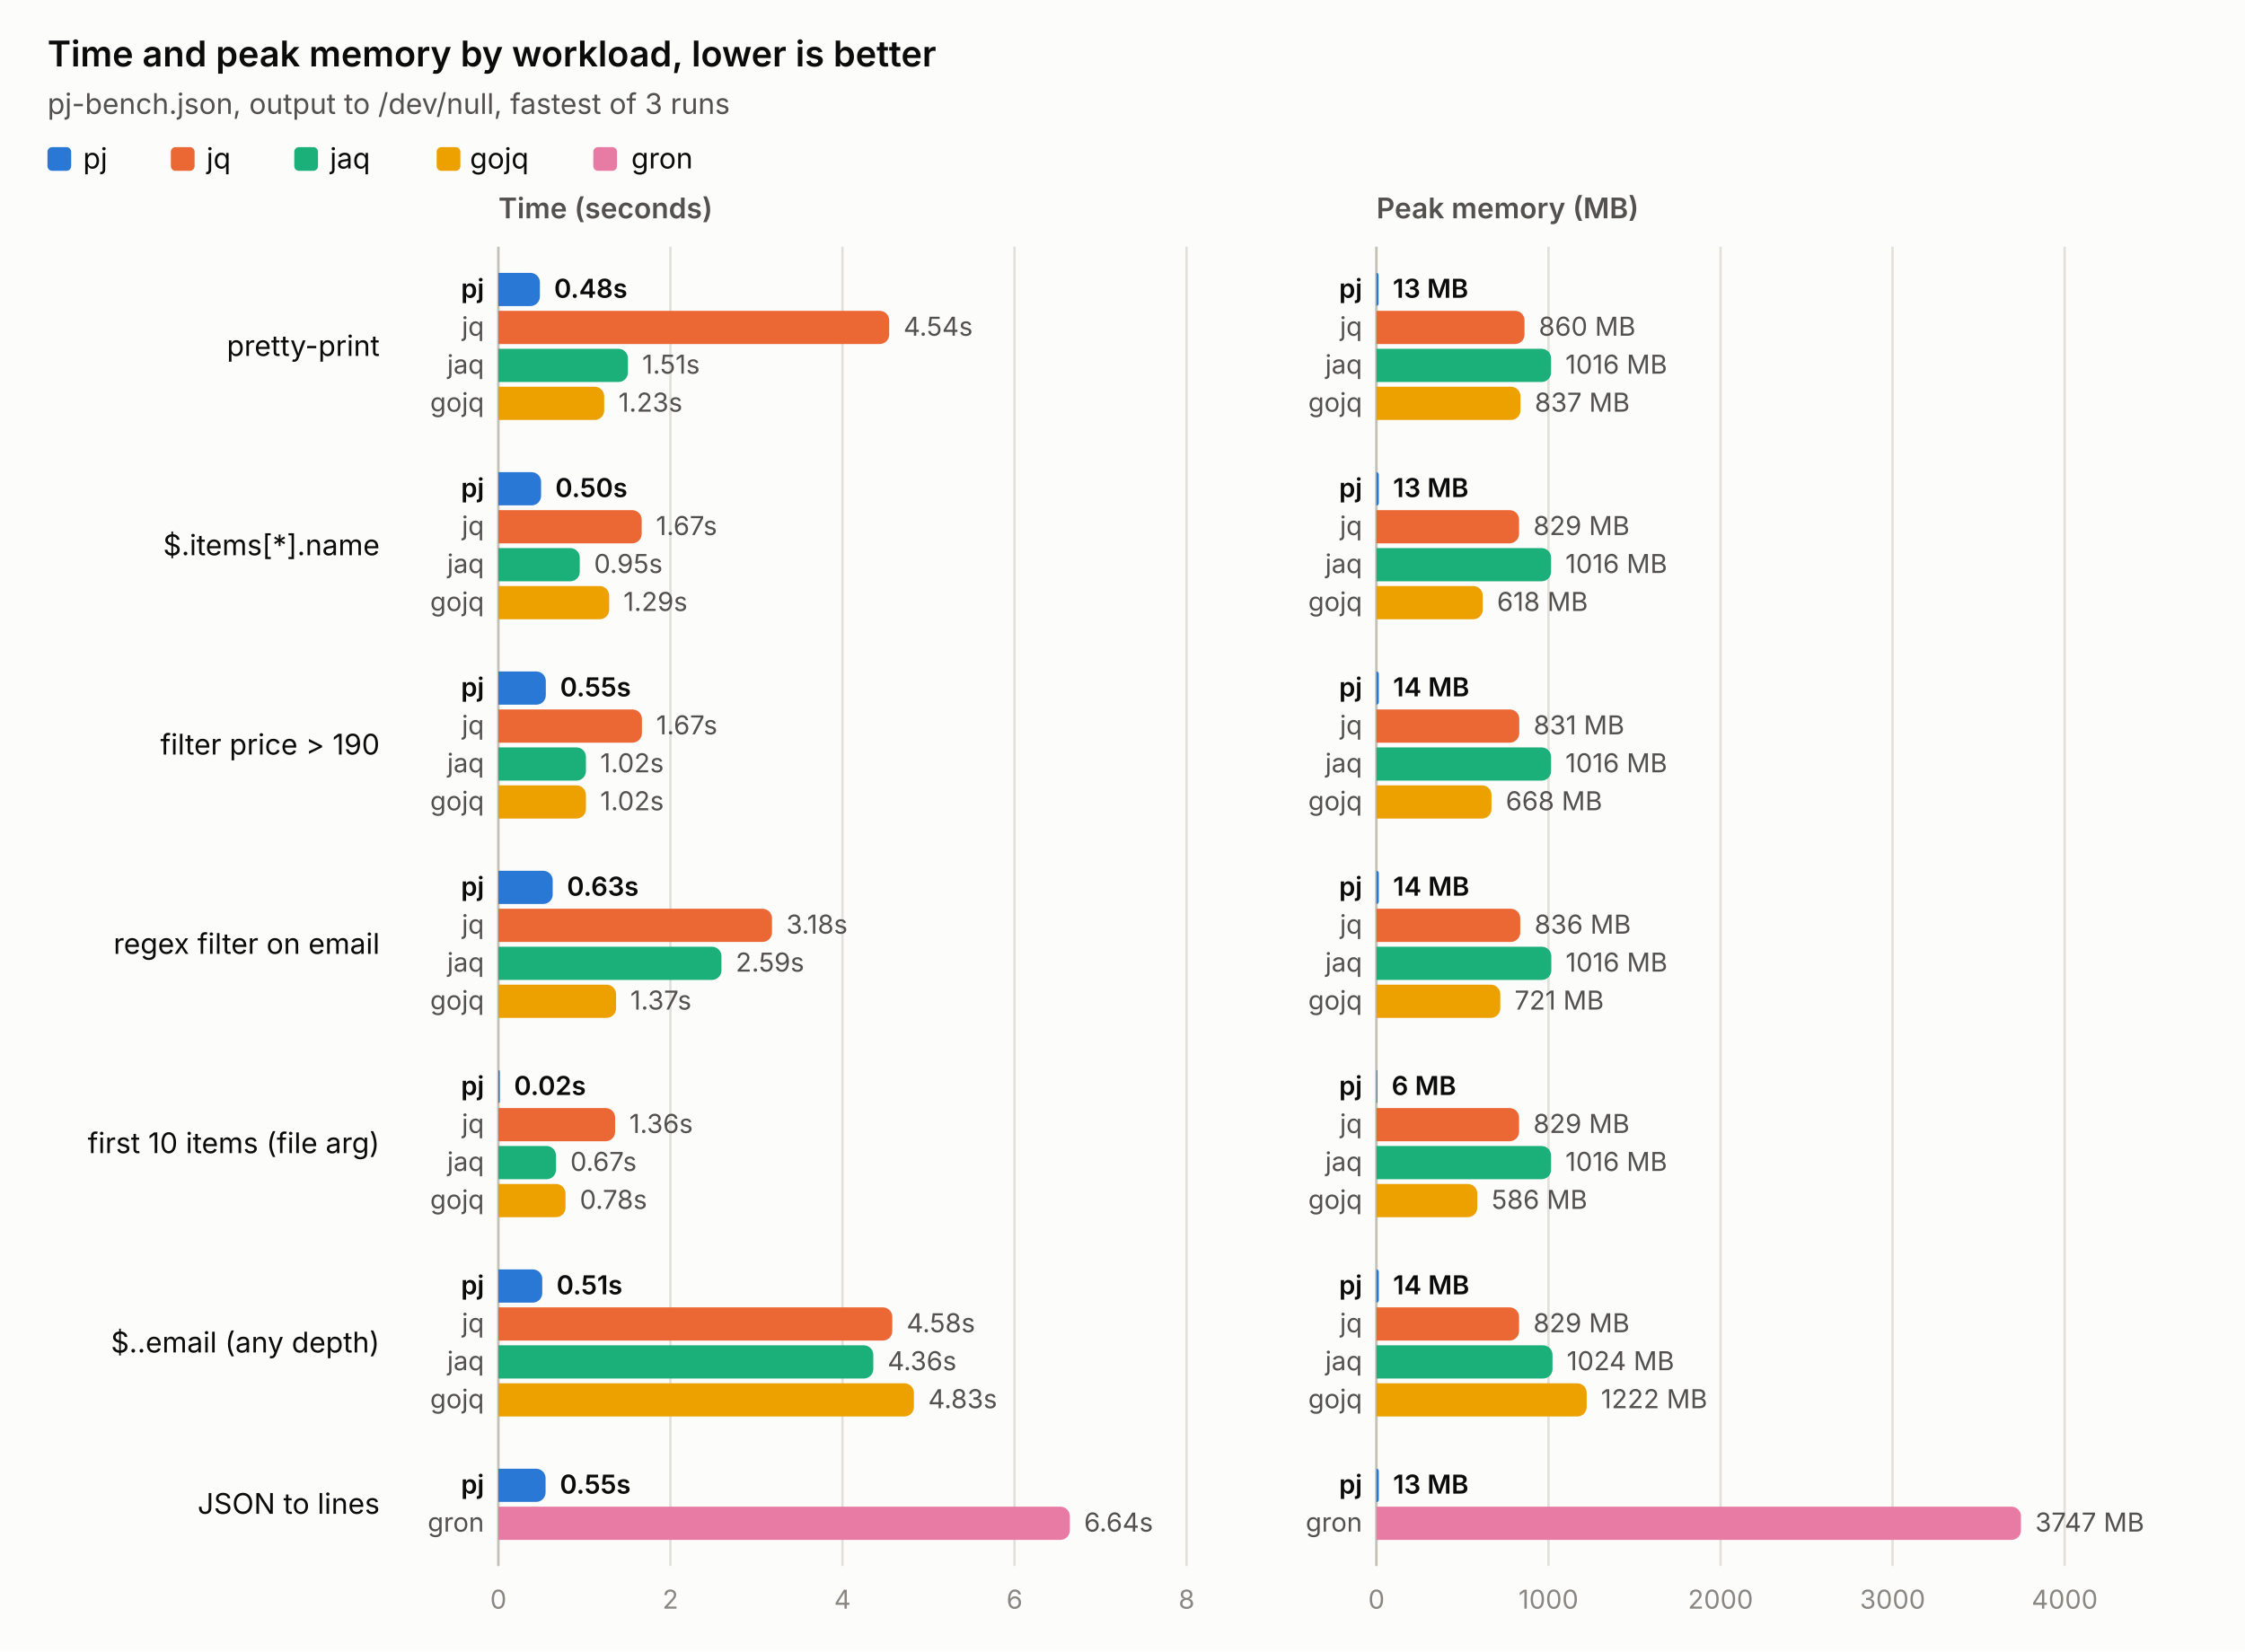
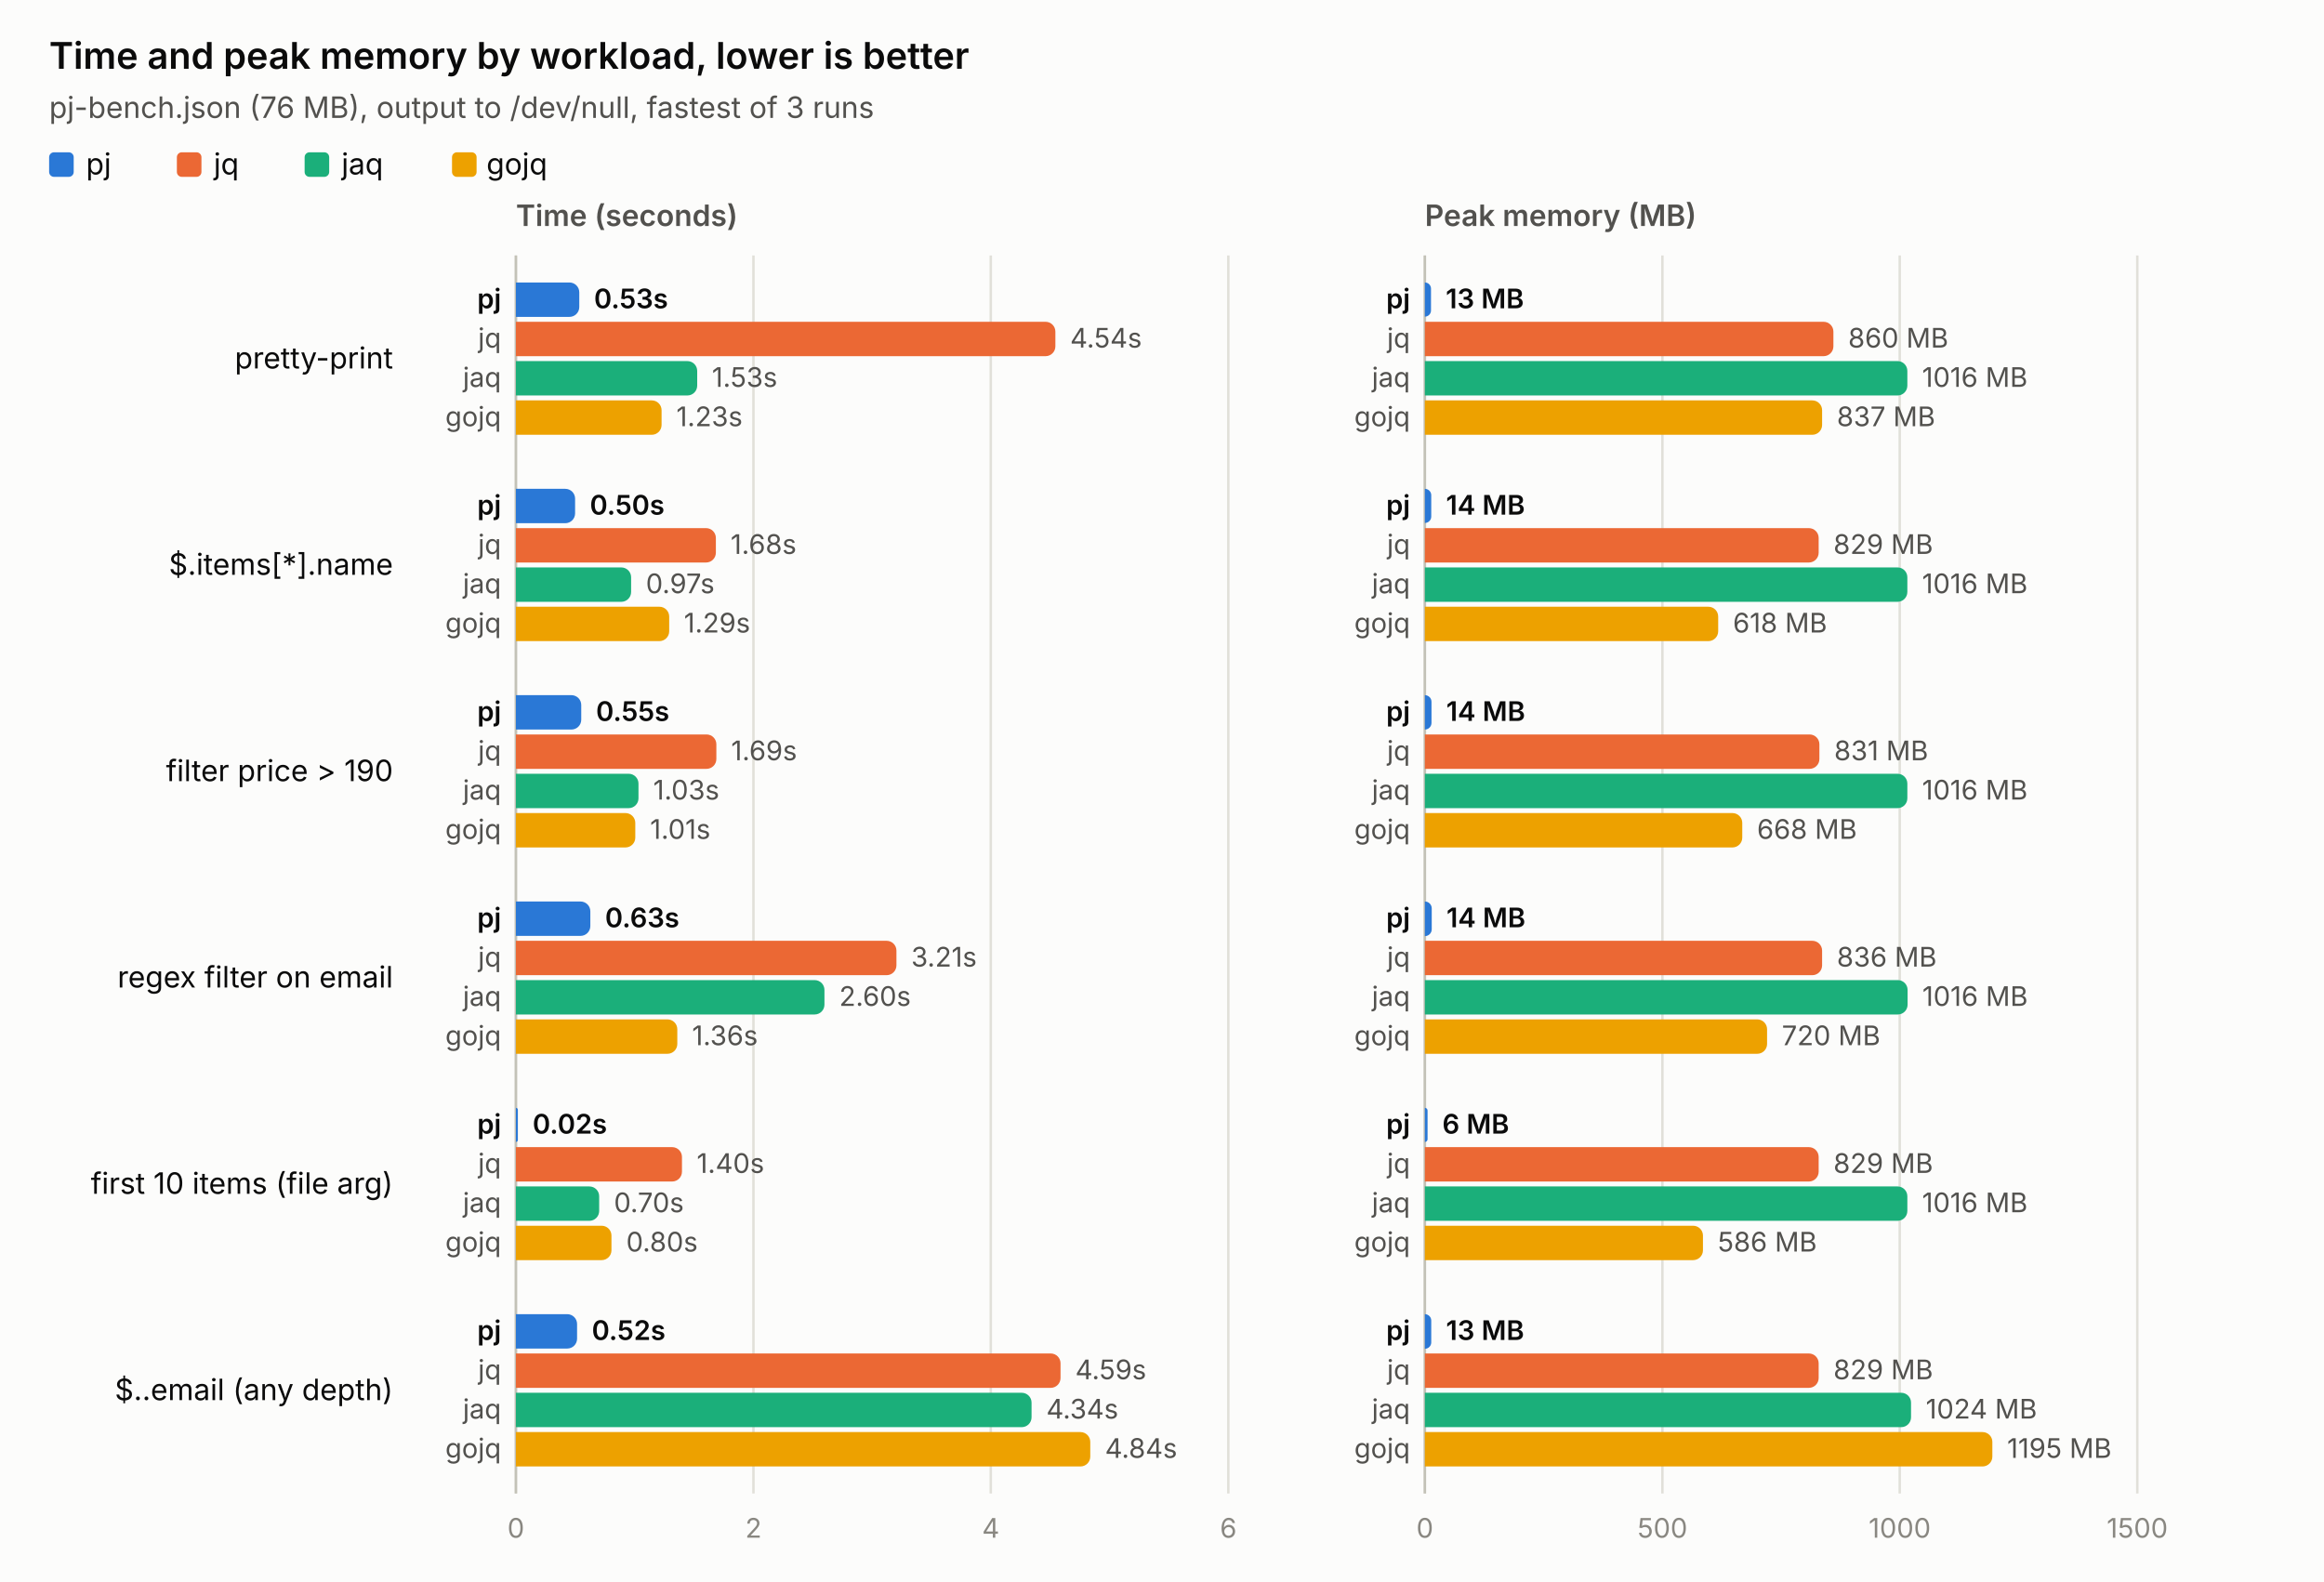
- <svg xmlns="http://www.w3.org/2000/svg" width="946" height="696" viewBox="0 0 946 696" font-family="system-ui, -apple-system, &quot;Segoe UI&quot;, sans-serif" font-size="12">
+ <svg xmlns="http://www.w3.org/2000/svg" width="946" height="644" viewBox="0 0 946 644" font-family="system-ui, -apple-system, &quot;Segoe UI&quot;, sans-serif" font-size="12">
  <rect width="100%" height="100%" fill="#fcfcfb" />
  <text x="20" y="28" fill="#0b0b0b" font-size="15" font-weight="600">Time and peak memory by workload, lower is better</text>
-   <text x="20" y="48" fill="#52514e">pj-bench.json, output to /dev/null, fastest of 3 runs</text>
+   <text x="20" y="48" fill="#52514e">pj-bench.json (76 MB), output to /dev/null, fastest of 3 runs</text>
  <rect x="20" y="62" width="10" height="10" rx="2" fill="#2a78d6" />
  <text x="35" y="71" fill="#0b0b0b">pj</text>
  <rect x="72" y="62" width="10" height="10" rx="2" fill="#eb6834" />
  <text x="87" y="71" fill="#0b0b0b">jq</text>
  <rect x="124" y="62" width="10" height="10" rx="2" fill="#1baf7a" />
  <text x="139" y="71" fill="#0b0b0b">jaq</text>
  <rect x="184" y="62" width="10" height="10" rx="2" fill="#eda100" />
  <text x="198" y="71" fill="#0b0b0b">gojq</text>
-   <rect x="250" y="62" width="10" height="10" rx="2" fill="#e87ba4" />
-   <text x="266" y="71" fill="#0b0b0b">gron</text>
  <text x="210" y="92" fill="#52514e" font-weight="600">Time (seconds)</text>
-   <line x1="210.0" y1="104" x2="210.0" y2="660" stroke="#e1e0d9" stroke-width="1" />
-   <text x="210.0" y="678" fill="#898781" font-size="11" text-anchor="middle">0</text>
-   <line x1="282.5" y1="104" x2="282.5" y2="660" stroke="#e1e0d9" stroke-width="1" />
-   <text x="282.5" y="678" fill="#898781" font-size="11" text-anchor="middle">2</text>
-   <line x1="355.0" y1="104" x2="355.0" y2="660" stroke="#e1e0d9" stroke-width="1" />
-   <text x="355.0" y="678" fill="#898781" font-size="11" text-anchor="middle">4</text>
-   <line x1="427.5" y1="104" x2="427.5" y2="660" stroke="#e1e0d9" stroke-width="1" />
-   <text x="427.5" y="678" fill="#898781" font-size="11" text-anchor="middle">6</text>
-   <line x1="500.0" y1="104" x2="500.0" y2="660" stroke="#e1e0d9" stroke-width="1" />
-   <text x="500.0" y="678" fill="#898781" font-size="11" text-anchor="middle">8</text>
-   <line x1="210.0" y1="104" x2="210.0" y2="660" stroke="#c3c2b7" stroke-width="1" />
-   <path d="M210.0,115.0 h13.5 a4.0,4.0 0 0 1 4.0,4.0 v6.0 a4.0,4.0 0 0 1 -4.0,4.0 h-13.5 z" fill="#2a78d6" />
+   <line x1="210.0" y1="104" x2="210.0" y2="608" stroke="#e1e0d9" stroke-width="1" />
+   <text x="210.0" y="626" fill="#898781" font-size="11" text-anchor="middle">0</text>
+   <line x1="306.7" y1="104" x2="306.7" y2="608" stroke="#e1e0d9" stroke-width="1" />
+   <text x="306.7" y="626" fill="#898781" font-size="11" text-anchor="middle">2</text>
+   <line x1="403.3" y1="104" x2="403.3" y2="608" stroke="#e1e0d9" stroke-width="1" />
+   <text x="403.3" y="626" fill="#898781" font-size="11" text-anchor="middle">4</text>
+   <line x1="500.0" y1="104" x2="500.0" y2="608" stroke="#e1e0d9" stroke-width="1" />
+   <text x="500.0" y="626" fill="#898781" font-size="11" text-anchor="middle">6</text>
+   <line x1="210.0" y1="104" x2="210.0" y2="608" stroke="#c3c2b7" stroke-width="1" />
+   <path d="M210.0,115.0 h21.8 a4.0,4.0 0 0 1 4.0,4.0 v6.0 a4.0,4.0 0 0 1 -4.0,4.0 h-21.8 z" fill="#2a78d6" />
  <text x="204.0" y="125.5" fill="#0b0b0b" font-size="11" font-weight="600" text-anchor="end">pj</text>
-   <text x="233.5" y="125.5" fill="#0b0b0b" font-size="11" font-weight="600">0.48s</text>
-   <path d="M210.0,131.0 h160.7 a4.0,4.0 0 0 1 4.0,4.0 v6.0 a4.0,4.0 0 0 1 -4.0,4.0 h-160.7 z" fill="#eb6834" />
+   <text x="241.8" y="125.5" fill="#0b0b0b" font-size="11" font-weight="600">0.53s</text>
+   <path d="M210.0,131.0 h215.6 a4.0,4.0 0 0 1 4.0,4.0 v6.0 a4.0,4.0 0 0 1 -4.0,4.0 h-215.6 z" fill="#eb6834" />
  <text x="204.0" y="141.5" fill="#52514e" font-size="11" font-weight="normal" text-anchor="end">jq</text>
-   <text x="380.7" y="141.5" fill="#52514e" font-size="11" font-weight="normal">4.54s</text>
-   <path d="M210.0,147.0 h50.6 a4.0,4.0 0 0 1 4.0,4.0 v6.0 a4.0,4.0 0 0 1 -4.0,4.0 h-50.6 z" fill="#1baf7a" />
+   <text x="435.6" y="141.5" fill="#52514e" font-size="11" font-weight="normal">4.54s</text>
+   <path d="M210.0,147.0 h69.8 a4.0,4.0 0 0 1 4.0,4.0 v6.0 a4.0,4.0 0 0 1 -4.0,4.0 h-69.8 z" fill="#1baf7a" />
  <text x="204.0" y="157.5" fill="#52514e" font-size="11" font-weight="normal" text-anchor="end">jaq</text>
-   <text x="270.6" y="157.5" fill="#52514e" font-size="11" font-weight="normal">1.51s</text>
-   <path d="M210.0,163.0 h40.6 a4.0,4.0 0 0 1 4.0,4.0 v6.0 a4.0,4.0 0 0 1 -4.0,4.0 h-40.6 z" fill="#eda100" />
+   <text x="289.8" y="157.5" fill="#52514e" font-size="11" font-weight="normal">1.53s</text>
+   <path d="M210.0,163.0 h55.3 a4.0,4.0 0 0 1 4.0,4.0 v6.0 a4.0,4.0 0 0 1 -4.0,4.0 h-55.3 z" fill="#eda100" />
  <text x="204.0" y="173.5" fill="#52514e" font-size="11" font-weight="normal" text-anchor="end">gojq</text>
-   <text x="260.6" y="173.5" fill="#52514e" font-size="11" font-weight="normal">1.23s</text>
-   <path d="M210.0,199.0 h14.0 a4.0,4.0 0 0 1 4.0,4.0 v6.0 a4.0,4.0 0 0 1 -4.0,4.0 h-14.0 z" fill="#2a78d6" />
+   <text x="275.3" y="173.5" fill="#52514e" font-size="11" font-weight="normal">1.23s</text>
+   <path d="M210.0,199.0 h20.1 a4.0,4.0 0 0 1 4.0,4.0 v6.0 a4.0,4.0 0 0 1 -4.0,4.0 h-20.1 z" fill="#2a78d6" />
  <text x="204.0" y="209.5" fill="#0b0b0b" font-size="11" font-weight="600" text-anchor="end">pj</text>
-   <text x="234.0" y="209.5" fill="#0b0b0b" font-size="11" font-weight="600">0.50s</text>
-   <path d="M210.0,215.0 h56.4 a4.0,4.0 0 0 1 4.0,4.0 v6.0 a4.0,4.0 0 0 1 -4.0,4.0 h-56.4 z" fill="#eb6834" />
+   <text x="240.1" y="209.5" fill="#0b0b0b" font-size="11" font-weight="600">0.50s</text>
+   <path d="M210.0,215.0 h77.4 a4.0,4.0 0 0 1 4.0,4.0 v6.0 a4.0,4.0 0 0 1 -4.0,4.0 h-77.4 z" fill="#eb6834" />
  <text x="204.0" y="225.5" fill="#52514e" font-size="11" font-weight="normal" text-anchor="end">jq</text>
-   <text x="276.4" y="225.5" fill="#52514e" font-size="11" font-weight="normal">1.67s</text>
-   <path d="M210.0,231.0 h30.3 a4.0,4.0 0 0 1 4.0,4.0 v6.0 a4.0,4.0 0 0 1 -4.0,4.0 h-30.3 z" fill="#1baf7a" />
+   <text x="297.4" y="225.5" fill="#52514e" font-size="11" font-weight="normal">1.68s</text>
+   <path d="M210.0,231.0 h42.9 a4.0,4.0 0 0 1 4.0,4.0 v6.0 a4.0,4.0 0 0 1 -4.0,4.0 h-42.9 z" fill="#1baf7a" />
  <text x="204.0" y="241.5" fill="#52514e" font-size="11" font-weight="normal" text-anchor="end">jaq</text>
-   <text x="250.3" y="241.5" fill="#52514e" font-size="11" font-weight="normal">0.95s</text>
-   <path d="M210.0,247.0 h42.7 a4.0,4.0 0 0 1 4.0,4.0 v6.0 a4.0,4.0 0 0 1 -4.0,4.0 h-42.7 z" fill="#eda100" />
+   <text x="262.9" y="241.5" fill="#52514e" font-size="11" font-weight="normal">0.97s</text>
+   <path d="M210.0,247.0 h58.4 a4.0,4.0 0 0 1 4.0,4.0 v6.0 a4.0,4.0 0 0 1 -4.0,4.0 h-58.4 z" fill="#eda100" />
  <text x="204.0" y="257.5" fill="#52514e" font-size="11" font-weight="normal" text-anchor="end">gojq</text>
-   <text x="262.7" y="257.5" fill="#52514e" font-size="11" font-weight="normal">1.29s</text>
-   <path d="M210.0,283.0 h16.0 a4.0,4.0 0 0 1 4.0,4.0 v6.0 a4.0,4.0 0 0 1 -4.0,4.0 h-16.0 z" fill="#2a78d6" />
+   <text x="278.4" y="257.5" fill="#52514e" font-size="11" font-weight="normal">1.29s</text>
+   <path d="M210.0,283.0 h22.6 a4.0,4.0 0 0 1 4.0,4.0 v6.0 a4.0,4.0 0 0 1 -4.0,4.0 h-22.6 z" fill="#2a78d6" />
  <text x="204.0" y="293.5" fill="#0b0b0b" font-size="11" font-weight="600" text-anchor="end">pj</text>
-   <text x="236.0" y="293.5" fill="#0b0b0b" font-size="11" font-weight="600">0.55s</text>
-   <path d="M210.0,299.0 h56.5 a4.0,4.0 0 0 1 4.0,4.0 v6.0 a4.0,4.0 0 0 1 -4.0,4.0 h-56.5 z" fill="#eb6834" />
+   <text x="242.6" y="293.5" fill="#0b0b0b" font-size="11" font-weight="600">0.55s</text>
+   <path d="M210.0,299.0 h77.6 a4.0,4.0 0 0 1 4.0,4.0 v6.0 a4.0,4.0 0 0 1 -4.0,4.0 h-77.6 z" fill="#eb6834" />
  <text x="204.0" y="309.5" fill="#52514e" font-size="11" font-weight="normal" text-anchor="end">jq</text>
-   <text x="276.5" y="309.5" fill="#52514e" font-size="11" font-weight="normal">1.67s</text>
-   <path d="M210.0,315.0 h32.9 a4.0,4.0 0 0 1 4.0,4.0 v6.0 a4.0,4.0 0 0 1 -4.0,4.0 h-32.9 z" fill="#1baf7a" />
+   <text x="297.6" y="309.5" fill="#52514e" font-size="11" font-weight="normal">1.69s</text>
+   <path d="M210.0,315.0 h45.9 a4.0,4.0 0 0 1 4.0,4.0 v6.0 a4.0,4.0 0 0 1 -4.0,4.0 h-45.9 z" fill="#1baf7a" />
  <text x="204.0" y="325.5" fill="#52514e" font-size="11" font-weight="normal" text-anchor="end">jaq</text>
-   <text x="252.9" y="325.5" fill="#52514e" font-size="11" font-weight="normal">1.02s</text>
-   <path d="M210.0,331.0 h32.9 a4.0,4.0 0 0 1 4.0,4.0 v6.0 a4.0,4.0 0 0 1 -4.0,4.0 h-32.9 z" fill="#eda100" />
+   <text x="265.9" y="325.5" fill="#52514e" font-size="11" font-weight="normal">1.03s</text>
+   <path d="M210.0,331.0 h44.6 a4.0,4.0 0 0 1 4.0,4.0 v6.0 a4.0,4.0 0 0 1 -4.0,4.0 h-44.6 z" fill="#eda100" />
  <text x="204.0" y="341.5" fill="#52514e" font-size="11" font-weight="normal" text-anchor="end">gojq</text>
-   <text x="252.9" y="341.5" fill="#52514e" font-size="11" font-weight="normal">1.02s</text>
-   <path d="M210.0,367.0 h18.9 a4.0,4.0 0 0 1 4.0,4.0 v6.0 a4.0,4.0 0 0 1 -4.0,4.0 h-18.9 z" fill="#2a78d6" />
+   <text x="264.6" y="341.5" fill="#52514e" font-size="11" font-weight="normal">1.01s</text>
+   <path d="M210.0,367.0 h26.3 a4.0,4.0 0 0 1 4.0,4.0 v6.0 a4.0,4.0 0 0 1 -4.0,4.0 h-26.3 z" fill="#2a78d6" />
  <text x="204.0" y="377.5" fill="#0b0b0b" font-size="11" font-weight="600" text-anchor="end">pj</text>
-   <text x="238.9" y="377.5" fill="#0b0b0b" font-size="11" font-weight="600">0.63s</text>
-   <path d="M210.0,383.0 h111.3 a4.0,4.0 0 0 1 4.0,4.0 v6.0 a4.0,4.0 0 0 1 -4.0,4.0 h-111.3 z" fill="#eb6834" />
+   <text x="246.3" y="377.5" fill="#0b0b0b" font-size="11" font-weight="600">0.63s</text>
+   <path d="M210.0,383.0 h150.9 a4.0,4.0 0 0 1 4.0,4.0 v6.0 a4.0,4.0 0 0 1 -4.0,4.0 h-150.9 z" fill="#eb6834" />
  <text x="204.0" y="393.5" fill="#52514e" font-size="11" font-weight="normal" text-anchor="end">jq</text>
-   <text x="331.3" y="393.5" fill="#52514e" font-size="11" font-weight="normal">3.18s</text>
-   <path d="M210.0,399.0 h90.0 a4.0,4.0 0 0 1 4.0,4.0 v6.0 a4.0,4.0 0 0 1 -4.0,4.0 h-90.0 z" fill="#1baf7a" />
+   <text x="370.9" y="393.5" fill="#52514e" font-size="11" font-weight="normal">3.21s</text>
+   <path d="M210.0,399.0 h121.6 a4.0,4.0 0 0 1 4.0,4.0 v6.0 a4.0,4.0 0 0 1 -4.0,4.0 h-121.6 z" fill="#1baf7a" />
  <text x="204.0" y="409.5" fill="#52514e" font-size="11" font-weight="normal" text-anchor="end">jaq</text>
-   <text x="310.0" y="409.5" fill="#52514e" font-size="11" font-weight="normal">2.59s</text>
-   <path d="M210.0,415.0 h45.6 a4.0,4.0 0 0 1 4.0,4.0 v6.0 a4.0,4.0 0 0 1 -4.0,4.0 h-45.6 z" fill="#eda100" />
+   <text x="341.6" y="409.5" fill="#52514e" font-size="11" font-weight="normal">2.60s</text>
+   <path d="M210.0,415.0 h61.7 a4.0,4.0 0 0 1 4.0,4.0 v6.0 a4.0,4.0 0 0 1 -4.0,4.0 h-61.7 z" fill="#eda100" />
  <text x="204.0" y="425.5" fill="#52514e" font-size="11" font-weight="normal" text-anchor="end">gojq</text>
-   <text x="265.6" y="425.5" fill="#52514e" font-size="11" font-weight="normal">1.37s</text>
-   <path d="M210.0,451.0 h0.0 a0.6,0.6 0 0 1 0.6,0.6 v12.7 a0.6,0.6 0 0 1 -0.6,0.6 h-0.0 z" fill="#2a78d6" />
+   <text x="281.7" y="425.5" fill="#52514e" font-size="11" font-weight="normal">1.36s</text>
+   <path d="M210.0,451.0 h0.0 a0.8,0.8 0 0 1 0.8,0.8 v12.3 a0.8,0.8 0 0 1 -0.8,0.8 h-0.0 z" fill="#2a78d6" />
  <text x="204.0" y="461.5" fill="#0b0b0b" font-size="11" font-weight="600" text-anchor="end">pj</text>
-   <text x="216.6" y="461.5" fill="#0b0b0b" font-size="11" font-weight="600">0.02s</text>
-   <path d="M210.0,467.0 h45.2 a4.0,4.0 0 0 1 4.0,4.0 v6.0 a4.0,4.0 0 0 1 -4.0,4.0 h-45.2 z" fill="#eb6834" />
+   <text x="216.8" y="461.5" fill="#0b0b0b" font-size="11" font-weight="600">0.02s</text>
+   <path d="M210.0,467.0 h63.6 a4.0,4.0 0 0 1 4.0,4.0 v6.0 a4.0,4.0 0 0 1 -4.0,4.0 h-63.6 z" fill="#eb6834" />
  <text x="204.0" y="477.5" fill="#52514e" font-size="11" font-weight="normal" text-anchor="end">jq</text>
-   <text x="265.2" y="477.5" fill="#52514e" font-size="11" font-weight="normal">1.36s</text>
-   <path d="M210.0,483.0 h20.3 a4.0,4.0 0 0 1 4.0,4.0 v6.0 a4.0,4.0 0 0 1 -4.0,4.0 h-20.3 z" fill="#1baf7a" />
+   <text x="283.6" y="477.5" fill="#52514e" font-size="11" font-weight="normal">1.40s</text>
+   <path d="M210.0,483.0 h29.9 a4.0,4.0 0 0 1 4.0,4.0 v6.0 a4.0,4.0 0 0 1 -4.0,4.0 h-29.9 z" fill="#1baf7a" />
  <text x="204.0" y="493.5" fill="#52514e" font-size="11" font-weight="normal" text-anchor="end">jaq</text>
-   <text x="240.3" y="493.5" fill="#52514e" font-size="11" font-weight="normal">0.67s</text>
-   <path d="M210.0,499.0 h24.3 a4.0,4.0 0 0 1 4.0,4.0 v6.0 a4.0,4.0 0 0 1 -4.0,4.0 h-24.3 z" fill="#eda100" />
+   <text x="249.9" y="493.5" fill="#52514e" font-size="11" font-weight="normal">0.70s</text>
+   <path d="M210.0,499.0 h34.9 a4.0,4.0 0 0 1 4.0,4.0 v6.0 a4.0,4.0 0 0 1 -4.0,4.0 h-34.9 z" fill="#eda100" />
  <text x="204.0" y="509.5" fill="#52514e" font-size="11" font-weight="normal" text-anchor="end">gojq</text>
-   <text x="244.3" y="509.5" fill="#52514e" font-size="11" font-weight="normal">0.78s</text>
-   <path d="M210.0,535.0 h14.5 a4.0,4.0 0 0 1 4.0,4.0 v6.0 a4.0,4.0 0 0 1 -4.0,4.0 h-14.5 z" fill="#2a78d6" />
+   <text x="254.9" y="509.5" fill="#52514e" font-size="11" font-weight="normal">0.80s</text>
+   <path d="M210.0,535.0 h20.9 a4.0,4.0 0 0 1 4.0,4.0 v6.0 a4.0,4.0 0 0 1 -4.0,4.0 h-20.9 z" fill="#2a78d6" />
  <text x="204.0" y="545.5" fill="#0b0b0b" font-size="11" font-weight="600" text-anchor="end">pj</text>
-   <text x="234.5" y="545.5" fill="#0b0b0b" font-size="11" font-weight="600">0.51s</text>
-   <path d="M210.0,551.0 h162.0 a4.0,4.0 0 0 1 4.0,4.0 v6.0 a4.0,4.0 0 0 1 -4.0,4.0 h-162.0 z" fill="#eb6834" />
+   <text x="240.9" y="545.5" fill="#0b0b0b" font-size="11" font-weight="600">0.52s</text>
+   <path d="M210.0,551.0 h217.7 a4.0,4.0 0 0 1 4.0,4.0 v6.0 a4.0,4.0 0 0 1 -4.0,4.0 h-217.7 z" fill="#eb6834" />
  <text x="204.0" y="561.5" fill="#52514e" font-size="11" font-weight="normal" text-anchor="end">jq</text>
-   <text x="382.0" y="561.5" fill="#52514e" font-size="11" font-weight="normal">4.58s</text>
-   <path d="M210.0,567.0 h154.0 a4.0,4.0 0 0 1 4.0,4.0 v6.0 a4.0,4.0 0 0 1 -4.0,4.0 h-154.0 z" fill="#1baf7a" />
+   <text x="437.7" y="561.5" fill="#52514e" font-size="11" font-weight="normal">4.59s</text>
+   <path d="M210.0,567.0 h205.9 a4.0,4.0 0 0 1 4.0,4.0 v6.0 a4.0,4.0 0 0 1 -4.0,4.0 h-205.9 z" fill="#1baf7a" />
  <text x="204.0" y="577.5" fill="#52514e" font-size="11" font-weight="normal" text-anchor="end">jaq</text>
-   <text x="374.0" y="577.5" fill="#52514e" font-size="11" font-weight="normal">4.36s</text>
-   <path d="M210.0,583.0 h171.1 a4.0,4.0 0 0 1 4.0,4.0 v6.0 a4.0,4.0 0 0 1 -4.0,4.0 h-171.1 z" fill="#eda100" />
+   <text x="425.9" y="577.5" fill="#52514e" font-size="11" font-weight="normal">4.34s</text>
+   <path d="M210.0,583.0 h229.8 a4.0,4.0 0 0 1 4.0,4.0 v6.0 a4.0,4.0 0 0 1 -4.0,4.0 h-229.8 z" fill="#eda100" />
  <text x="204.0" y="593.5" fill="#52514e" font-size="11" font-weight="normal" text-anchor="end">gojq</text>
-   <text x="391.1" y="593.5" fill="#52514e" font-size="11" font-weight="normal">4.83s</text>
-   <path d="M210.0,619.0 h15.9 a4.0,4.0 0 0 1 4.0,4.0 v6.0 a4.0,4.0 0 0 1 -4.0,4.0 h-15.9 z" fill="#2a78d6" />
-   <text x="204.0" y="629.5" fill="#0b0b0b" font-size="11" font-weight="600" text-anchor="end">pj</text>
-   <text x="235.9" y="629.5" fill="#0b0b0b" font-size="11" font-weight="600">0.55s</text>
-   <path d="M210.0,635.0 h236.8 a4.0,4.0 0 0 1 4.0,4.0 v6.0 a4.0,4.0 0 0 1 -4.0,4.0 h-236.8 z" fill="#e87ba4" />
-   <text x="204.0" y="645.5" fill="#52514e" font-size="11" font-weight="normal" text-anchor="end">gron</text>
-   <text x="456.8" y="645.5" fill="#52514e" font-size="11" font-weight="normal">6.64s</text>
+   <text x="449.8" y="593.5" fill="#52514e" font-size="11" font-weight="normal">4.84s</text>
  <text x="580" y="92" fill="#52514e" font-weight="600">Peak memory (MB)</text>
-   <line x1="580.0" y1="104" x2="580.0" y2="660" stroke="#e1e0d9" stroke-width="1" />
-   <text x="580.0" y="678" fill="#898781" font-size="11" text-anchor="middle">0</text>
-   <line x1="652.5" y1="104" x2="652.5" y2="660" stroke="#e1e0d9" stroke-width="1" />
-   <text x="652.5" y="678" fill="#898781" font-size="11" text-anchor="middle">1000</text>
-   <line x1="725.0" y1="104" x2="725.0" y2="660" stroke="#e1e0d9" stroke-width="1" />
-   <text x="725.0" y="678" fill="#898781" font-size="11" text-anchor="middle">2000</text>
-   <line x1="797.5" y1="104" x2="797.5" y2="660" stroke="#e1e0d9" stroke-width="1" />
-   <text x="797.5" y="678" fill="#898781" font-size="11" text-anchor="middle">3000</text>
-   <line x1="870.0" y1="104" x2="870.0" y2="660" stroke="#e1e0d9" stroke-width="1" />
-   <text x="870.0" y="678" fill="#898781" font-size="11" text-anchor="middle">4000</text>
-   <line x1="580.0" y1="104" x2="580.0" y2="660" stroke="#c3c2b7" stroke-width="1" />
-   <path d="M580.0,115.0 h0.0 a0.9,0.9 0 0 1 0.9,0.9 v12.1 a0.9,0.9 0 0 1 -0.9,0.9 h-0.0 z" fill="#2a78d6" />
+   <line x1="580.0" y1="104" x2="580.0" y2="608" stroke="#e1e0d9" stroke-width="1" />
+   <text x="580.0" y="626" fill="#898781" font-size="11" text-anchor="middle">0</text>
+   <line x1="676.7" y1="104" x2="676.7" y2="608" stroke="#e1e0d9" stroke-width="1" />
+   <text x="676.7" y="626" fill="#898781" font-size="11" text-anchor="middle">500</text>
+   <line x1="773.3" y1="104" x2="773.3" y2="608" stroke="#e1e0d9" stroke-width="1" />
+   <text x="773.3" y="626" fill="#898781" font-size="11" text-anchor="middle">1000</text>
+   <line x1="870.0" y1="104" x2="870.0" y2="608" stroke="#e1e0d9" stroke-width="1" />
+   <text x="870.0" y="626" fill="#898781" font-size="11" text-anchor="middle">1500</text>
+   <line x1="580.0" y1="104" x2="580.0" y2="608" stroke="#c3c2b7" stroke-width="1" />
+   <path d="M580.0,115.0 h0.0 a2.5,2.5 0 0 1 2.5,2.5 v8.9 a2.5,2.5 0 0 1 -2.5,2.5 h-0.0 z" fill="#2a78d6" />
  <text x="574.0" y="125.5" fill="#0b0b0b" font-size="11" font-weight="600" text-anchor="end">pj</text>
-   <text x="586.9" y="125.5" fill="#0b0b0b" font-size="11" font-weight="600">13 MB</text>
-   <path d="M580.0,131.0 h58.4 a4.0,4.0 0 0 1 4.0,4.0 v6.0 a4.0,4.0 0 0 1 -4.0,4.0 h-58.4 z" fill="#eb6834" />
+   <text x="588.5" y="125.5" fill="#0b0b0b" font-size="11" font-weight="600">13 MB</text>
+   <path d="M580.0,131.0 h162.3 a4.0,4.0 0 0 1 4.0,4.0 v6.0 a4.0,4.0 0 0 1 -4.0,4.0 h-162.3 z" fill="#eb6834" />
  <text x="574.0" y="141.5" fill="#52514e" font-size="11" font-weight="normal" text-anchor="end">jq</text>
-   <text x="648.4" y="141.5" fill="#52514e" font-size="11" font-weight="normal">860 MB</text>
-   <path d="M580.0,147.0 h69.6 a4.0,4.0 0 0 1 4.0,4.0 v6.0 a4.0,4.0 0 0 1 -4.0,4.0 h-69.6 z" fill="#1baf7a" />
+   <text x="752.3" y="141.5" fill="#52514e" font-size="11" font-weight="normal">860 MB</text>
+   <path d="M580.0,147.0 h192.4 a4.0,4.0 0 0 1 4.0,4.0 v6.0 a4.0,4.0 0 0 1 -4.0,4.0 h-192.4 z" fill="#1baf7a" />
  <text x="574.0" y="157.5" fill="#52514e" font-size="11" font-weight="normal" text-anchor="end">jaq</text>
-   <text x="659.6" y="157.5" fill="#52514e" font-size="11" font-weight="normal">1016 MB</text>
-   <path d="M580.0,163.0 h56.7 a4.0,4.0 0 0 1 4.0,4.0 v6.0 a4.0,4.0 0 0 1 -4.0,4.0 h-56.7 z" fill="#eda100" />
+   <text x="782.4" y="157.5" fill="#52514e" font-size="11" font-weight="normal">1016 MB</text>
+   <path d="M580.0,163.0 h157.7 a4.0,4.0 0 0 1 4.0,4.0 v6.0 a4.0,4.0 0 0 1 -4.0,4.0 h-157.7 z" fill="#eda100" />
  <text x="574.0" y="173.5" fill="#52514e" font-size="11" font-weight="normal" text-anchor="end">gojq</text>
-   <text x="646.7" y="173.5" fill="#52514e" font-size="11" font-weight="normal">837 MB</text>
-   <path d="M580.0,199.0 h0.0 a1.0,1.0 0 0 1 1.0,1.0 v12.1 a1.0,1.0 0 0 1 -1.0,1.0 h-0.0 z" fill="#2a78d6" />
+   <text x="747.7" y="173.5" fill="#52514e" font-size="11" font-weight="normal">837 MB</text>
+   <path d="M580.0,199.0 h0.0 a2.6,2.6 0 0 1 2.6,2.6 v8.7 a2.6,2.6 0 0 1 -2.6,2.6 h-0.0 z" fill="#2a78d6" />
  <text x="574.0" y="209.5" fill="#0b0b0b" font-size="11" font-weight="600" text-anchor="end">pj</text>
-   <text x="587.0" y="209.5" fill="#0b0b0b" font-size="11" font-weight="600">13 MB</text>
-   <path d="M580.0,215.0 h56.1 a4.0,4.0 0 0 1 4.0,4.0 v6.0 a4.0,4.0 0 0 1 -4.0,4.0 h-56.1 z" fill="#eb6834" />
+   <text x="588.6" y="209.5" fill="#0b0b0b" font-size="11" font-weight="600">14 MB</text>
+   <path d="M580.0,215.0 h156.3 a4.0,4.0 0 0 1 4.0,4.0 v6.0 a4.0,4.0 0 0 1 -4.0,4.0 h-156.3 z" fill="#eb6834" />
  <text x="574.0" y="225.5" fill="#52514e" font-size="11" font-weight="normal" text-anchor="end">jq</text>
-   <text x="646.1" y="225.5" fill="#52514e" font-size="11" font-weight="normal">829 MB</text>
-   <path d="M580.0,231.0 h69.6 a4.0,4.0 0 0 1 4.0,4.0 v6.0 a4.0,4.0 0 0 1 -4.0,4.0 h-69.6 z" fill="#1baf7a" />
+   <text x="746.3" y="225.5" fill="#52514e" font-size="11" font-weight="normal">829 MB</text>
+   <path d="M580.0,231.0 h192.4 a4.0,4.0 0 0 1 4.0,4.0 v6.0 a4.0,4.0 0 0 1 -4.0,4.0 h-192.4 z" fill="#1baf7a" />
  <text x="574.0" y="241.5" fill="#52514e" font-size="11" font-weight="normal" text-anchor="end">jaq</text>
-   <text x="659.6" y="241.5" fill="#52514e" font-size="11" font-weight="normal">1016 MB</text>
-   <path d="M580.0,247.0 h40.8 a4.0,4.0 0 0 1 4.0,4.0 v6.0 a4.0,4.0 0 0 1 -4.0,4.0 h-40.8 z" fill="#eda100" />
+   <text x="782.4" y="241.5" fill="#52514e" font-size="11" font-weight="normal">1016 MB</text>
+   <path d="M580.0,247.0 h115.4 a4.0,4.0 0 0 1 4.0,4.0 v6.0 a4.0,4.0 0 0 1 -4.0,4.0 h-115.4 z" fill="#eda100" />
  <text x="574.0" y="257.5" fill="#52514e" font-size="11" font-weight="normal" text-anchor="end">gojq</text>
-   <text x="630.8" y="257.5" fill="#52514e" font-size="11" font-weight="normal">618 MB</text>
-   <path d="M580.0,283.0 h0.0 a1.0,1.0 0 0 1 1.0,1.0 v12.0 a1.0,1.0 0 0 1 -1.0,1.0 h-0.0 z" fill="#2a78d6" />
+   <text x="705.4" y="257.5" fill="#52514e" font-size="11" font-weight="normal">618 MB</text>
+   <path d="M580.0,283.0 h0.0 a2.7,2.7 0 0 1 2.7,2.7 v8.6 a2.7,2.7 0 0 1 -2.7,2.7 h-0.0 z" fill="#2a78d6" />
  <text x="574.0" y="293.5" fill="#0b0b0b" font-size="11" font-weight="600" text-anchor="end">pj</text>
-   <text x="587.0" y="293.5" fill="#0b0b0b" font-size="11" font-weight="600">14 MB</text>
-   <path d="M580.0,299.0 h56.2 a4.0,4.0 0 0 1 4.0,4.0 v6.0 a4.0,4.0 0 0 1 -4.0,4.0 h-56.2 z" fill="#eb6834" />
+   <text x="588.7" y="293.5" fill="#0b0b0b" font-size="11" font-weight="600">14 MB</text>
+   <path d="M580.0,299.0 h156.6 a4.0,4.0 0 0 1 4.0,4.0 v6.0 a4.0,4.0 0 0 1 -4.0,4.0 h-156.6 z" fill="#eb6834" />
  <text x="574.0" y="309.5" fill="#52514e" font-size="11" font-weight="normal" text-anchor="end">jq</text>
-   <text x="646.2" y="309.5" fill="#52514e" font-size="11" font-weight="normal">831 MB</text>
-   <path d="M580.0,315.0 h69.6 a4.0,4.0 0 0 1 4.0,4.0 v6.0 a4.0,4.0 0 0 1 -4.0,4.0 h-69.6 z" fill="#1baf7a" />
+   <text x="746.6" y="309.5" fill="#52514e" font-size="11" font-weight="normal">831 MB</text>
+   <path d="M580.0,315.0 h192.4 a4.0,4.0 0 0 1 4.0,4.0 v6.0 a4.0,4.0 0 0 1 -4.0,4.0 h-192.4 z" fill="#1baf7a" />
  <text x="574.0" y="325.5" fill="#52514e" font-size="11" font-weight="normal" text-anchor="end">jaq</text>
-   <text x="659.6" y="325.5" fill="#52514e" font-size="11" font-weight="normal">1016 MB</text>
-   <path d="M580.0,331.0 h44.5 a4.0,4.0 0 0 1 4.0,4.0 v6.0 a4.0,4.0 0 0 1 -4.0,4.0 h-44.5 z" fill="#eda100" />
+   <text x="782.4" y="325.5" fill="#52514e" font-size="11" font-weight="normal">1016 MB</text>
+   <path d="M580.0,331.0 h125.2 a4.0,4.0 0 0 1 4.0,4.0 v6.0 a4.0,4.0 0 0 1 -4.0,4.0 h-125.2 z" fill="#eda100" />
  <text x="574.0" y="341.5" fill="#52514e" font-size="11" font-weight="normal" text-anchor="end">gojq</text>
-   <text x="634.5" y="341.5" fill="#52514e" font-size="11" font-weight="normal">668 MB</text>
-   <path d="M580.0,367.0 h0.0 a1.0,1.0 0 0 1 1.0,1.0 v12.0 a1.0,1.0 0 0 1 -1.0,1.0 h-0.0 z" fill="#2a78d6" />
+   <text x="715.2" y="341.5" fill="#52514e" font-size="11" font-weight="normal">668 MB</text>
+   <path d="M580.0,367.0 h0.0 a2.8,2.8 0 0 1 2.8,2.8 v8.5 a2.8,2.8 0 0 1 -2.8,2.8 h-0.0 z" fill="#2a78d6" />
  <text x="574.0" y="377.5" fill="#0b0b0b" font-size="11" font-weight="600" text-anchor="end">pj</text>
-   <text x="587.0" y="377.5" fill="#0b0b0b" font-size="11" font-weight="600">14 MB</text>
-   <path d="M580.0,383.0 h56.6 a4.0,4.0 0 0 1 4.0,4.0 v6.0 a4.0,4.0 0 0 1 -4.0,4.0 h-56.6 z" fill="#eb6834" />
+   <text x="588.8" y="377.5" fill="#0b0b0b" font-size="11" font-weight="600">14 MB</text>
+   <path d="M580.0,383.0 h157.7 a4.0,4.0 0 0 1 4.0,4.0 v6.0 a4.0,4.0 0 0 1 -4.0,4.0 h-157.7 z" fill="#eb6834" />
  <text x="574.0" y="393.5" fill="#52514e" font-size="11" font-weight="normal" text-anchor="end">jq</text>
-   <text x="646.6" y="393.5" fill="#52514e" font-size="11" font-weight="normal">836 MB</text>
-   <path d="M580.0,399.0 h69.7 a4.0,4.0 0 0 1 4.0,4.0 v6.0 a4.0,4.0 0 0 1 -4.0,4.0 h-69.7 z" fill="#1baf7a" />
+   <text x="747.7" y="393.5" fill="#52514e" font-size="11" font-weight="normal">836 MB</text>
+   <path d="M580.0,399.0 h192.5 a4.0,4.0 0 0 1 4.0,4.0 v6.0 a4.0,4.0 0 0 1 -4.0,4.0 h-192.5 z" fill="#1baf7a" />
  <text x="574.0" y="409.5" fill="#52514e" font-size="11" font-weight="normal" text-anchor="end">jaq</text>
-   <text x="659.7" y="409.5" fill="#52514e" font-size="11" font-weight="normal">1016 MB</text>
-   <path d="M580.0,415.0 h48.2 a4.0,4.0 0 0 1 4.0,4.0 v6.0 a4.0,4.0 0 0 1 -4.0,4.0 h-48.2 z" fill="#eda100" />
+   <text x="782.5" y="409.5" fill="#52514e" font-size="11" font-weight="normal">1016 MB</text>
+   <path d="M580.0,415.0 h135.3 a4.0,4.0 0 0 1 4.0,4.0 v6.0 a4.0,4.0 0 0 1 -4.0,4.0 h-135.3 z" fill="#eda100" />
  <text x="574.0" y="425.5" fill="#52514e" font-size="11" font-weight="normal" text-anchor="end">gojq</text>
-   <text x="638.2" y="425.5" fill="#52514e" font-size="11" font-weight="normal">721 MB</text>
-   <path d="M580.0,451.0 h0.0 a0.4,0.4 0 0 1 0.4,0.4 v13.1 a0.4,0.4 0 0 1 -0.4,0.4 h-0.0 z" fill="#2a78d6" />
+   <text x="725.3" y="425.5" fill="#52514e" font-size="11" font-weight="normal">720 MB</text>
+   <path d="M580.0,451.0 h0.0 a1.1,1.1 0 0 1 1.1,1.1 v11.7 a1.1,1.1 0 0 1 -1.1,1.1 h-0.0 z" fill="#2a78d6" />
  <text x="574.0" y="461.5" fill="#0b0b0b" font-size="11" font-weight="600" text-anchor="end">pj</text>
-   <text x="586.4" y="461.5" fill="#0b0b0b" font-size="11" font-weight="600">6 MB</text>
-   <path d="M580.0,467.0 h56.1 a4.0,4.0 0 0 1 4.0,4.0 v6.0 a4.0,4.0 0 0 1 -4.0,4.0 h-56.1 z" fill="#eb6834" />
+   <text x="587.1" y="461.5" fill="#0b0b0b" font-size="11" font-weight="600">6 MB</text>
+   <path d="M580.0,467.0 h156.3 a4.0,4.0 0 0 1 4.0,4.0 v6.0 a4.0,4.0 0 0 1 -4.0,4.0 h-156.3 z" fill="#eb6834" />
  <text x="574.0" y="477.5" fill="#52514e" font-size="11" font-weight="normal" text-anchor="end">jq</text>
-   <text x="646.1" y="477.5" fill="#52514e" font-size="11" font-weight="normal">829 MB</text>
-   <path d="M580.0,483.0 h69.6 a4.0,4.0 0 0 1 4.0,4.0 v6.0 a4.0,4.0 0 0 1 -4.0,4.0 h-69.6 z" fill="#1baf7a" />
+   <text x="746.3" y="477.5" fill="#52514e" font-size="11" font-weight="normal">829 MB</text>
+   <path d="M580.0,483.0 h192.4 a4.0,4.0 0 0 1 4.0,4.0 v6.0 a4.0,4.0 0 0 1 -4.0,4.0 h-192.4 z" fill="#1baf7a" />
  <text x="574.0" y="493.5" fill="#52514e" font-size="11" font-weight="normal" text-anchor="end">jaq</text>
-   <text x="659.6" y="493.5" fill="#52514e" font-size="11" font-weight="normal">1016 MB</text>
-   <path d="M580.0,499.0 h38.5 a4.0,4.0 0 0 1 4.0,4.0 v6.0 a4.0,4.0 0 0 1 -4.0,4.0 h-38.5 z" fill="#eda100" />
+   <text x="782.4" y="493.5" fill="#52514e" font-size="11" font-weight="normal">1016 MB</text>
+   <path d="M580.0,499.0 h109.2 a4.0,4.0 0 0 1 4.0,4.0 v6.0 a4.0,4.0 0 0 1 -4.0,4.0 h-109.2 z" fill="#eda100" />
  <text x="574.0" y="509.5" fill="#52514e" font-size="11" font-weight="normal" text-anchor="end">gojq</text>
-   <text x="628.5" y="509.5" fill="#52514e" font-size="11" font-weight="normal">586 MB</text>
-   <path d="M580.0,535.0 h0.0 a1.0,1.0 0 0 1 1.0,1.0 v12.0 a1.0,1.0 0 0 1 -1.0,1.0 h-0.0 z" fill="#2a78d6" />
+   <text x="699.2" y="509.5" fill="#52514e" font-size="11" font-weight="normal">586 MB</text>
+   <path d="M580.0,535.0 h0.0 a2.6,2.6 0 0 1 2.6,2.6 v8.9 a2.6,2.6 0 0 1 -2.6,2.6 h-0.0 z" fill="#2a78d6" />
  <text x="574.0" y="545.5" fill="#0b0b0b" font-size="11" font-weight="600" text-anchor="end">pj</text>
-   <text x="587.0" y="545.5" fill="#0b0b0b" font-size="11" font-weight="600">14 MB</text>
-   <path d="M580.0,551.0 h56.1 a4.0,4.0 0 0 1 4.0,4.0 v6.0 a4.0,4.0 0 0 1 -4.0,4.0 h-56.1 z" fill="#eb6834" />
+   <text x="588.6" y="545.5" fill="#0b0b0b" font-size="11" font-weight="600">13 MB</text>
+   <path d="M580.0,551.0 h156.3 a4.0,4.0 0 0 1 4.0,4.0 v6.0 a4.0,4.0 0 0 1 -4.0,4.0 h-156.3 z" fill="#eb6834" />
  <text x="574.0" y="561.5" fill="#52514e" font-size="11" font-weight="normal" text-anchor="end">jq</text>
-   <text x="646.1" y="561.5" fill="#52514e" font-size="11" font-weight="normal">829 MB</text>
-   <path d="M580.0,567.0 h70.2 a4.0,4.0 0 0 1 4.0,4.0 v6.0 a4.0,4.0 0 0 1 -4.0,4.0 h-70.2 z" fill="#1baf7a" />
+   <text x="746.3" y="561.5" fill="#52514e" font-size="11" font-weight="normal">829 MB</text>
+   <path d="M580.0,567.0 h193.9 a4.0,4.0 0 0 1 4.0,4.0 v6.0 a4.0,4.0 0 0 1 -4.0,4.0 h-193.9 z" fill="#1baf7a" />
  <text x="574.0" y="577.5" fill="#52514e" font-size="11" font-weight="normal" text-anchor="end">jaq</text>
-   <text x="660.2" y="577.5" fill="#52514e" font-size="11" font-weight="normal">1024 MB</text>
-   <path d="M580.0,583.0 h84.6 a4.0,4.0 0 0 1 4.0,4.0 v6.0 a4.0,4.0 0 0 1 -4.0,4.0 h-84.6 z" fill="#eda100" />
+   <text x="783.9" y="577.5" fill="#52514e" font-size="11" font-weight="normal">1024 MB</text>
+   <path d="M580.0,583.0 h227.0 a4.0,4.0 0 0 1 4.0,4.0 v6.0 a4.0,4.0 0 0 1 -4.0,4.0 h-227.0 z" fill="#eda100" />
  <text x="574.0" y="593.5" fill="#52514e" font-size="11" font-weight="normal" text-anchor="end">gojq</text>
-   <text x="674.6" y="593.5" fill="#52514e" font-size="11" font-weight="normal">1222 MB</text>
-   <path d="M580.0,619.0 h0.0 a1.0,1.0 0 0 1 1.0,1.0 v12.1 a1.0,1.0 0 0 1 -1.0,1.0 h-0.0 z" fill="#2a78d6" />
-   <text x="574.0" y="629.5" fill="#0b0b0b" font-size="11" font-weight="600" text-anchor="end">pj</text>
-   <text x="587.0" y="629.5" fill="#0b0b0b" font-size="11" font-weight="600">13 MB</text>
-   <path d="M580.0,635.0 h267.6 a4.0,4.0 0 0 1 4.0,4.0 v6.0 a4.0,4.0 0 0 1 -4.0,4.0 h-267.6 z" fill="#e87ba4" />
-   <text x="574.0" y="645.5" fill="#52514e" font-size="11" font-weight="normal" text-anchor="end">gron</text>
-   <text x="857.6" y="645.5" fill="#52514e" font-size="11" font-weight="normal">3747 MB</text>
+   <text x="817.0" y="593.5" fill="#52514e" font-size="11" font-weight="normal">1195 MB</text>
  <text x="160" y="150.0" fill="#0b0b0b" text-anchor="end">pretty-print</text>
  <text x="160" y="234.0" fill="#0b0b0b" text-anchor="end">$.items[*].name</text>
  <text x="160" y="318.0" fill="#0b0b0b" text-anchor="end">filter price &gt; 190</text>
  <text x="160" y="402.0" fill="#0b0b0b" text-anchor="end">regex filter on email</text>
  <text x="160" y="486.0" fill="#0b0b0b" text-anchor="end">first 10 items (file arg)</text>
  <text x="160" y="570.0" fill="#0b0b0b" text-anchor="end">$..email (any depth)</text>
-   <text x="160" y="638.0" fill="#0b0b0b" text-anchor="end">JSON to lines</text>
</svg>
